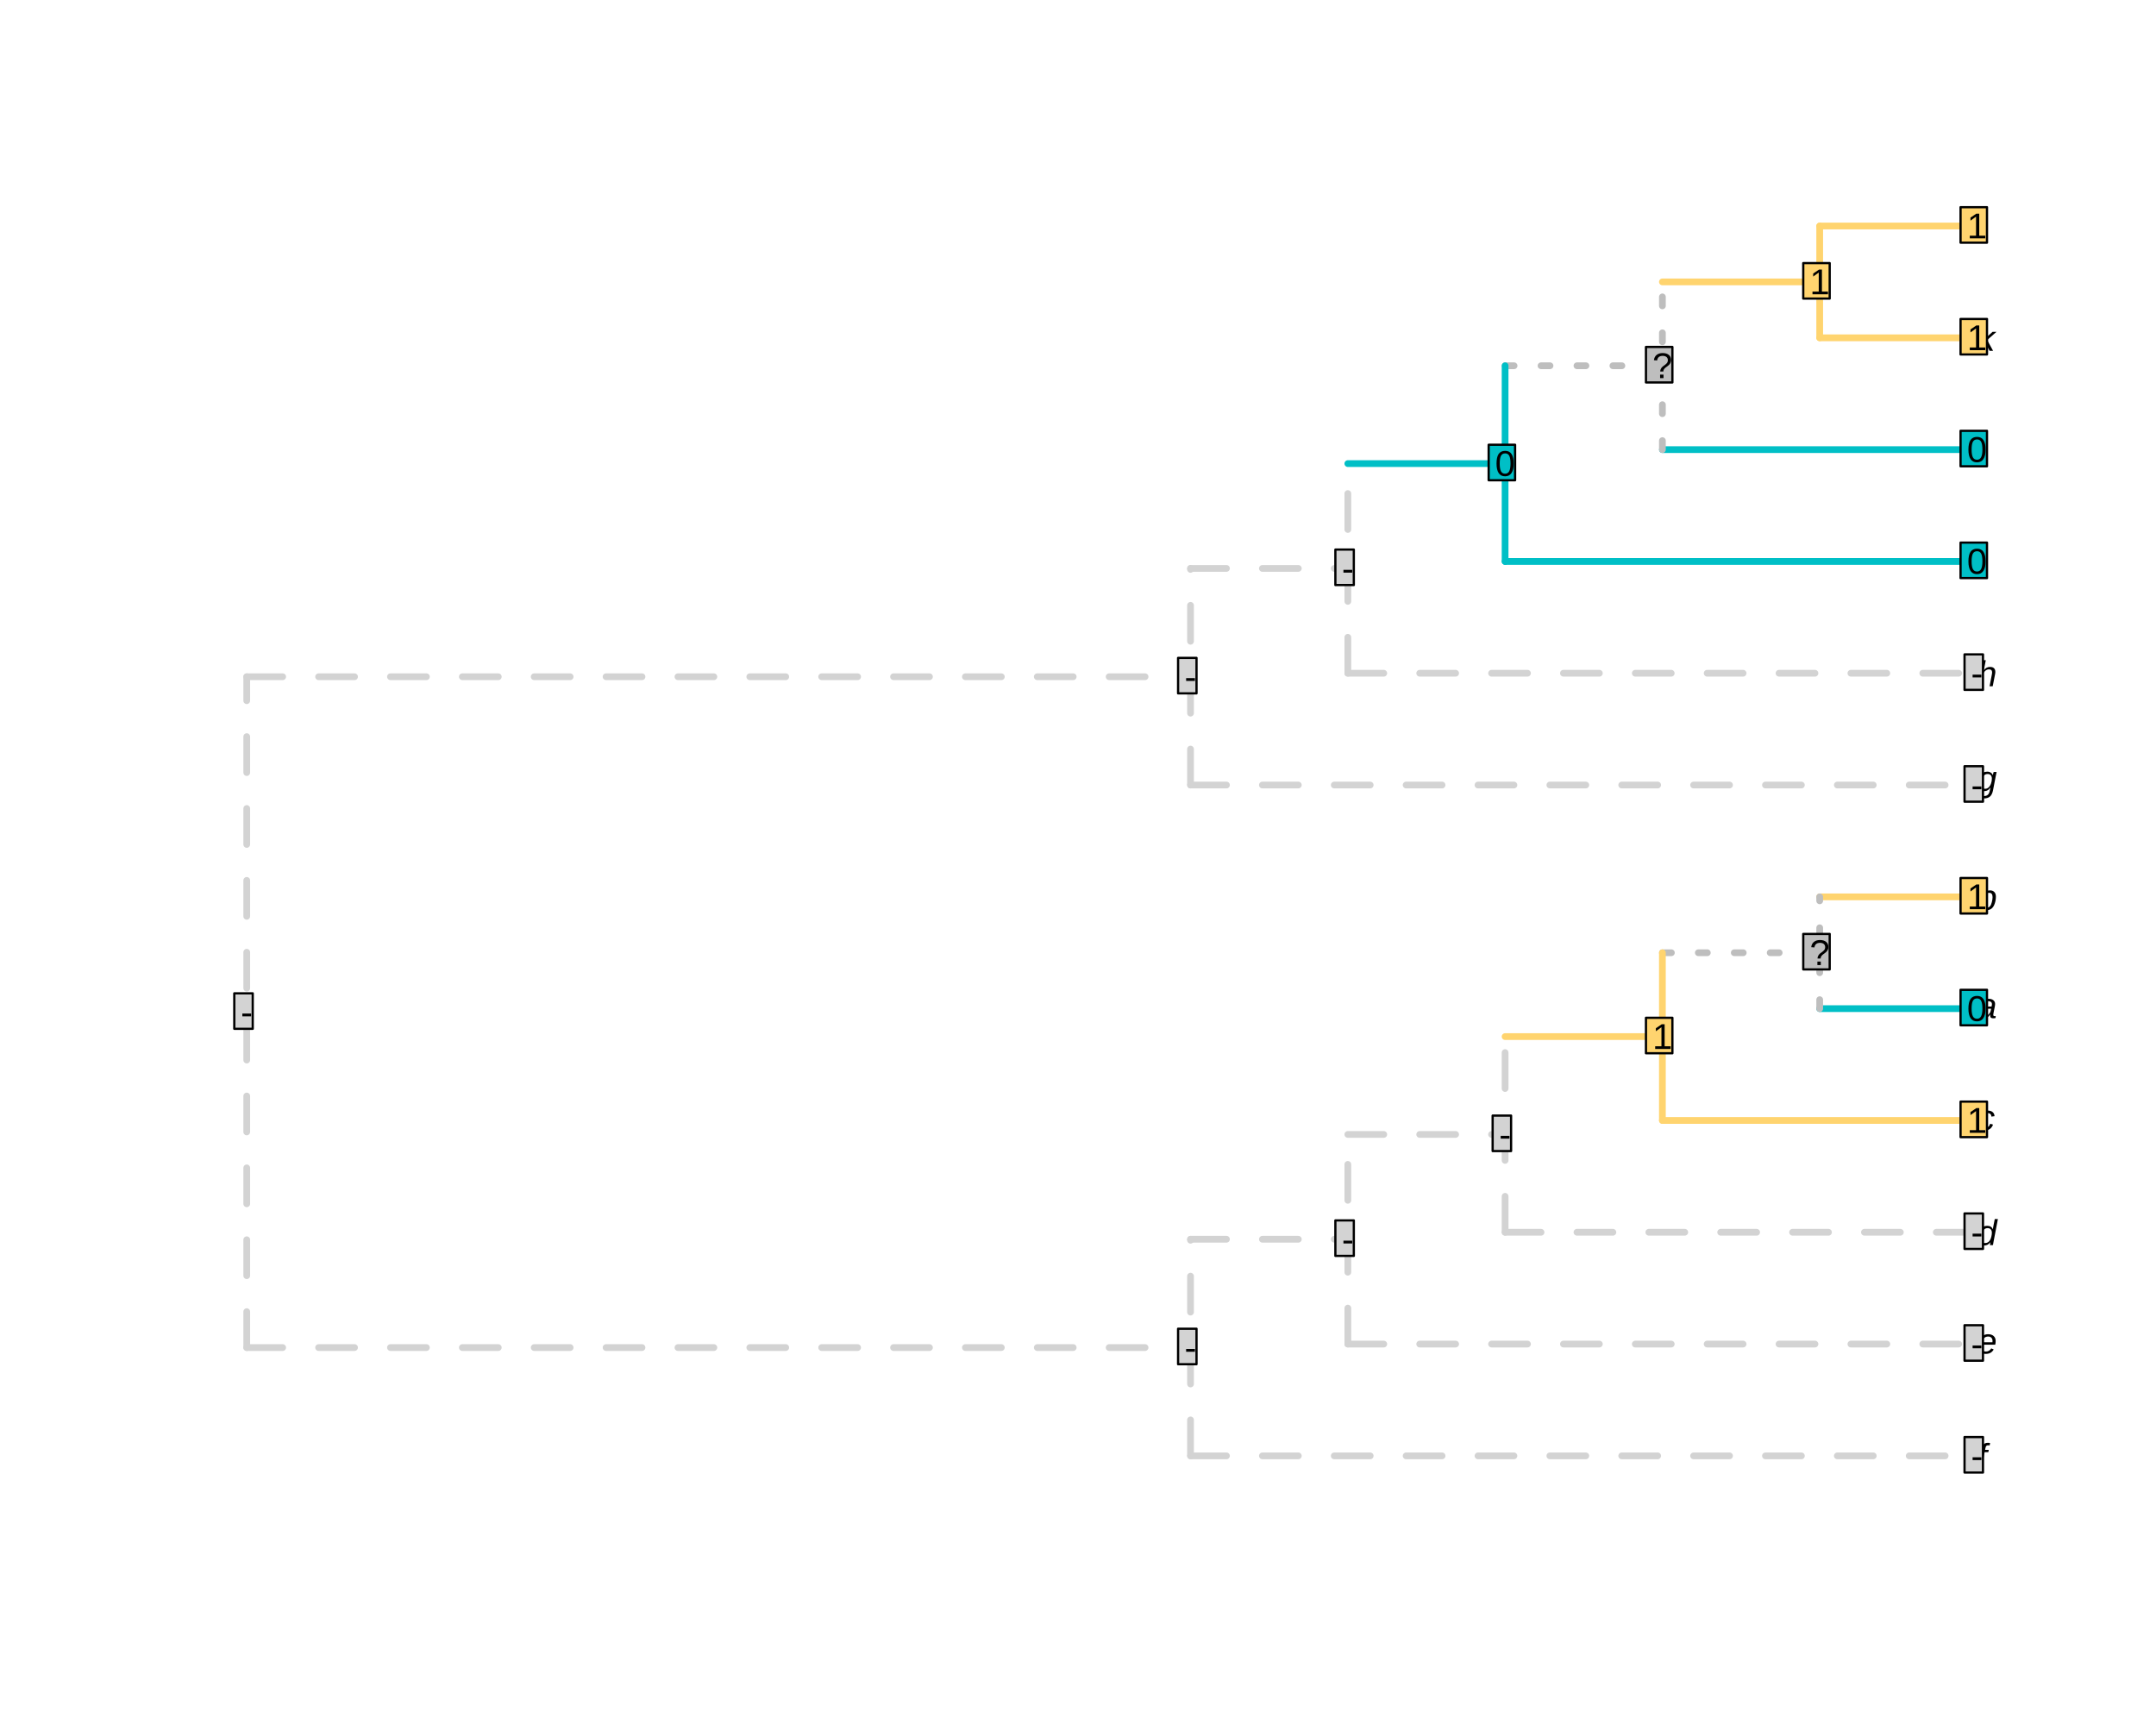
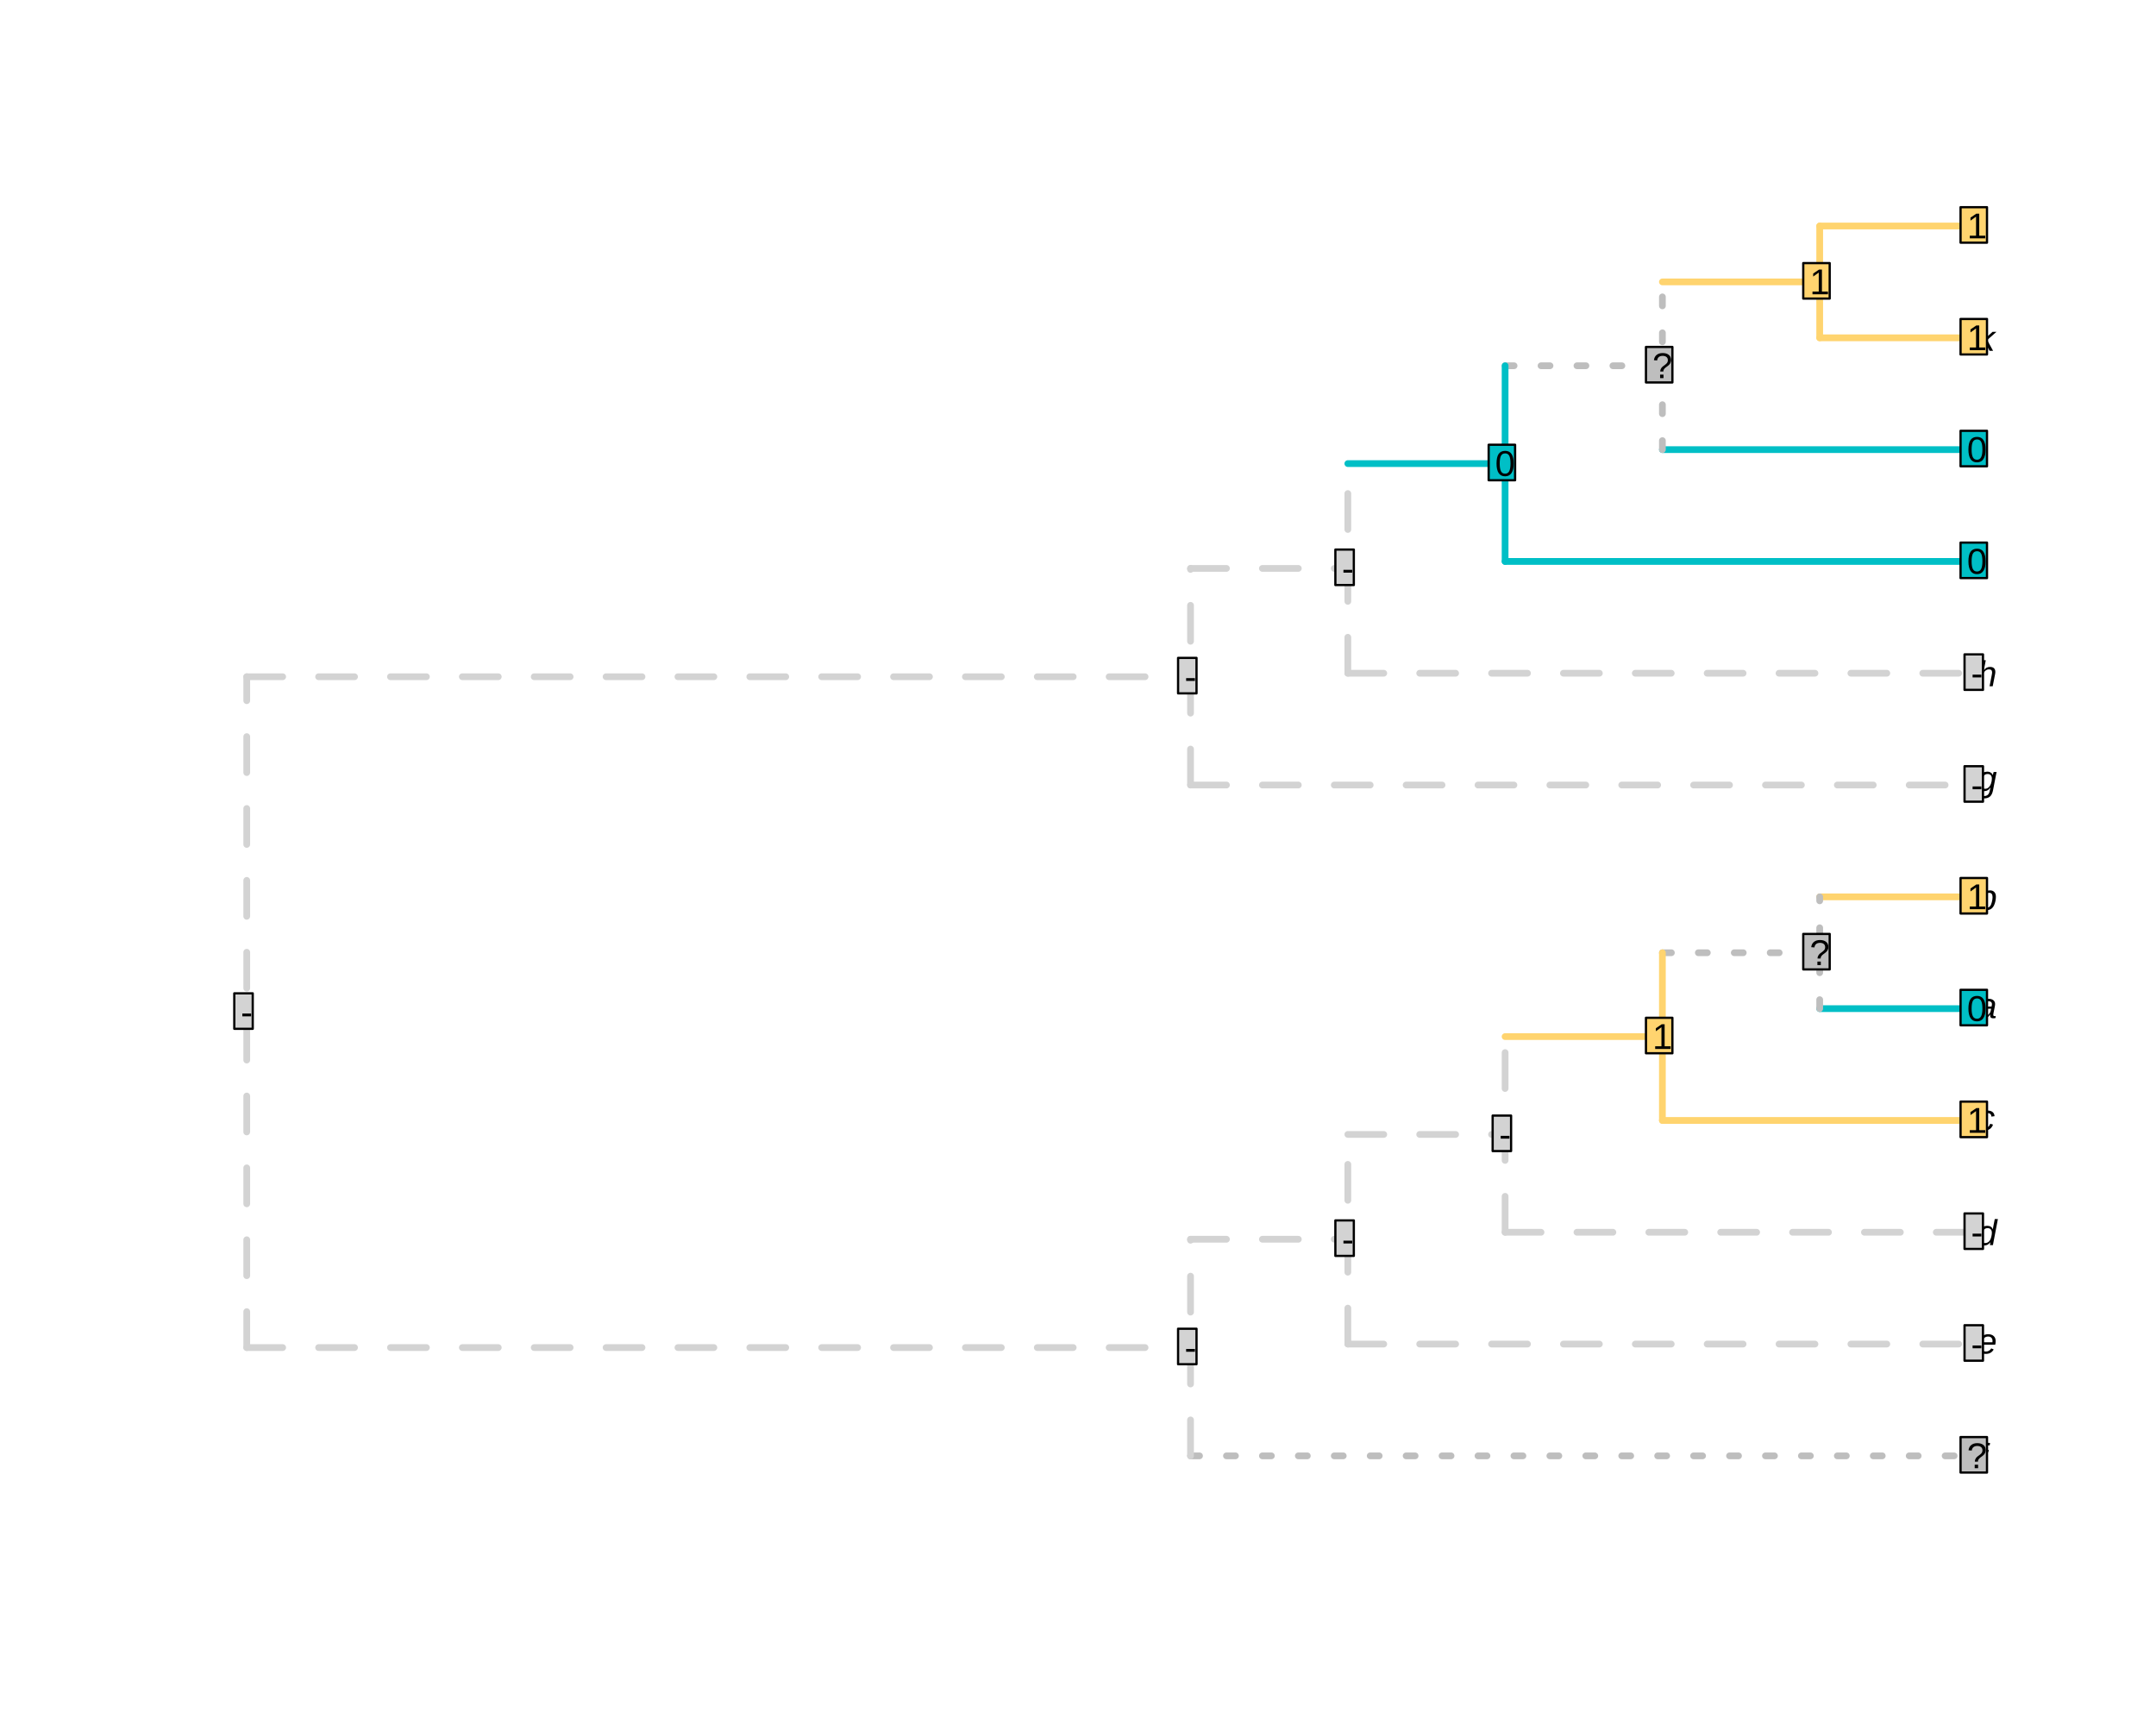
<svg xmlns="http://www.w3.org/2000/svg" viewBox="0 0 720.00 576.00">
  <defs>
    <style type="text/css">
    line, polyline, polygon, path, rect, circle {
      fill: none;
      stroke: #000000;
      stroke-linecap: round;
      stroke-linejoin: round;
      stroke-miterlimit: 10.00;
    }
  </style>
  </defs>
  <rect width="100%" height="100%" style="stroke: none; fill: #FFFFFF;" />
  <defs>
    <clipPath id="cpNTkuMDR8Njg5Ljc2fDUwMi41Nnw1OS4wNA==">
      <rect x="59.04" y="59.04" width="630.72" height="443.52" />
    </clipPath>
  </defs>
  <line x1="82.40" y1="449.97" x2="397.58" y2="449.97" style="stroke-width: 2.25; stroke: #D3D3D3; stroke-dasharray: 12.00,12.00;" clip-path="url(#cpNTkuMDR8Njg5Ljc2fDUwMi41Nnw1OS4wNA==)" />
-   <line x1="397.58" y1="486.13" x2="660.22" y2="486.13" style="stroke-width: 2.25; stroke: #D3D3D3; stroke-dasharray: 12.00,12.00;" clip-path="url(#cpNTkuMDR8Njg5Ljc2fDUwMi41Nnw1OS4wNA==)" />
+   <line x1="397.58" y1="486.13" x2="660.22" y2="486.13" style="stroke-width: 2.25; stroke: #BEBEBE; stroke-dasharray: 3.00,9.00;" clip-path="url(#cpNTkuMDR8Njg5Ljc2fDUwMi41Nnw1OS4wNA==)" />
  <line x1="397.58" y1="413.80" x2="450.11" y2="413.80" style="stroke-width: 2.25; stroke: #D3D3D3; stroke-dasharray: 12.00,12.00;" clip-path="url(#cpNTkuMDR8Njg5Ljc2fDUwMi41Nnw1OS4wNA==)" />
  <line x1="450.11" y1="448.80" x2="660.22" y2="448.80" style="stroke-width: 2.25; stroke: #D3D3D3; stroke-dasharray: 12.00,12.00;" clip-path="url(#cpNTkuMDR8Njg5Ljc2fDUwMi41Nnw1OS4wNA==)" />
  <line x1="450.11" y1="378.80" x2="502.63" y2="378.80" style="stroke-width: 2.25; stroke: #D3D3D3; stroke-dasharray: 12.00,12.00;" clip-path="url(#cpNTkuMDR8Njg5Ljc2fDUwMi41Nnw1OS4wNA==)" />
  <line x1="502.63" y1="411.47" x2="660.22" y2="411.47" style="stroke-width: 2.25; stroke: #D3D3D3; stroke-dasharray: 12.00,12.00;" clip-path="url(#cpNTkuMDR8Njg5Ljc2fDUwMi41Nnw1OS4wNA==)" />
  <line x1="502.63" y1="346.13" x2="555.16" y2="346.13" style="stroke-width: 2.25; stroke: #FFD46F;" clip-path="url(#cpNTkuMDR8Njg5Ljc2fDUwMi41Nnw1OS4wNA==)" />
  <line x1="555.16" y1="374.13" x2="660.22" y2="374.13" style="stroke-width: 2.25; stroke: #FFD46F;" clip-path="url(#cpNTkuMDR8Njg5Ljc2fDUwMi41Nnw1OS4wNA==)" />
  <line x1="555.16" y1="318.13" x2="607.69" y2="318.13" style="stroke-width: 2.25; stroke: #BEBEBE; stroke-dasharray: 3.00,9.00;" clip-path="url(#cpNTkuMDR8Njg5Ljc2fDUwMi41Nnw1OS4wNA==)" />
  <line x1="607.69" y1="336.80" x2="660.22" y2="336.80" style="stroke-width: 2.25; stroke: #00BFC6;" clip-path="url(#cpNTkuMDR8Njg5Ljc2fDUwMi41Nnw1OS4wNA==)" />
  <line x1="607.69" y1="299.47" x2="660.22" y2="299.47" style="stroke-width: 2.25; stroke: #FFD46F;" clip-path="url(#cpNTkuMDR8Njg5Ljc2fDUwMi41Nnw1OS4wNA==)" />
  <line x1="82.40" y1="225.97" x2="397.58" y2="225.97" style="stroke-width: 2.25; stroke: #D3D3D3; stroke-dasharray: 12.00,12.00;" clip-path="url(#cpNTkuMDR8Njg5Ljc2fDUwMi41Nnw1OS4wNA==)" />
  <line x1="397.58" y1="262.13" x2="660.22" y2="262.13" style="stroke-width: 2.25; stroke: #D3D3D3; stroke-dasharray: 12.00,12.00;" clip-path="url(#cpNTkuMDR8Njg5Ljc2fDUwMi41Nnw1OS4wNA==)" />
  <line x1="397.58" y1="189.80" x2="450.11" y2="189.80" style="stroke-width: 2.25; stroke: #D3D3D3; stroke-dasharray: 12.00,12.00;" clip-path="url(#cpNTkuMDR8Njg5Ljc2fDUwMi41Nnw1OS4wNA==)" />
  <line x1="450.11" y1="224.80" x2="660.22" y2="224.80" style="stroke-width: 2.25; stroke: #D3D3D3; stroke-dasharray: 12.00,12.00;" clip-path="url(#cpNTkuMDR8Njg5Ljc2fDUwMi41Nnw1OS4wNA==)" />
  <line x1="450.11" y1="154.80" x2="502.63" y2="154.80" style="stroke-width: 2.25; stroke: #00BFC6;" clip-path="url(#cpNTkuMDR8Njg5Ljc2fDUwMi41Nnw1OS4wNA==)" />
  <line x1="502.63" y1="187.47" x2="660.22" y2="187.47" style="stroke-width: 2.25; stroke: #00BFC6;" clip-path="url(#cpNTkuMDR8Njg5Ljc2fDUwMi41Nnw1OS4wNA==)" />
  <line x1="502.63" y1="122.13" x2="555.16" y2="122.13" style="stroke-width: 2.25; stroke: #BEBEBE; stroke-dasharray: 3.00,9.00;" clip-path="url(#cpNTkuMDR8Njg5Ljc2fDUwMi41Nnw1OS4wNA==)" />
  <line x1="555.16" y1="150.13" x2="660.22" y2="150.13" style="stroke-width: 2.25; stroke: #00BFC6;" clip-path="url(#cpNTkuMDR8Njg5Ljc2fDUwMi41Nnw1OS4wNA==)" />
  <line x1="555.16" y1="94.13" x2="607.69" y2="94.13" style="stroke-width: 2.25; stroke: #FFD46F;" clip-path="url(#cpNTkuMDR8Njg5Ljc2fDUwMi41Nnw1OS4wNA==)" />
  <line x1="607.69" y1="112.80" x2="660.22" y2="112.80" style="stroke-width: 2.25; stroke: #FFD46F;" clip-path="url(#cpNTkuMDR8Njg5Ljc2fDUwMi41Nnw1OS4wNA==)" />
  <line x1="607.69" y1="75.47" x2="660.22" y2="75.47" style="stroke-width: 2.25; stroke: #FFD46F;" clip-path="url(#cpNTkuMDR8Njg5Ljc2fDUwMi41Nnw1OS4wNA==)" />
  <line x1="82.40" y1="449.97" x2="82.40" y2="225.97" style="stroke-width: 2.25; stroke: #D3D3D3; stroke-dasharray: 12.00,12.00;" clip-path="url(#cpNTkuMDR8Njg5Ljc2fDUwMi41Nnw1OS4wNA==)" />
  <line x1="397.58" y1="486.13" x2="397.58" y2="413.80" style="stroke-width: 2.25; stroke: #D3D3D3; stroke-dasharray: 12.00,12.00;" clip-path="url(#cpNTkuMDR8Njg5Ljc2fDUwMi41Nnw1OS4wNA==)" />
  <line x1="450.11" y1="448.80" x2="450.11" y2="378.80" style="stroke-width: 2.25; stroke: #D3D3D3; stroke-dasharray: 12.00,12.00;" clip-path="url(#cpNTkuMDR8Njg5Ljc2fDUwMi41Nnw1OS4wNA==)" />
  <line x1="502.63" y1="411.47" x2="502.63" y2="346.13" style="stroke-width: 2.25; stroke: #D3D3D3; stroke-dasharray: 12.00,12.00;" clip-path="url(#cpNTkuMDR8Njg5Ljc2fDUwMi41Nnw1OS4wNA==)" />
  <line x1="555.16" y1="374.13" x2="555.16" y2="318.13" style="stroke-width: 2.25; stroke: #FFD46F;" clip-path="url(#cpNTkuMDR8Njg5Ljc2fDUwMi41Nnw1OS4wNA==)" />
  <line x1="607.69" y1="336.80" x2="607.69" y2="299.47" style="stroke-width: 2.25; stroke: #BEBEBE; stroke-dasharray: 3.00,9.00;" clip-path="url(#cpNTkuMDR8Njg5Ljc2fDUwMi41Nnw1OS4wNA==)" />
  <line x1="397.58" y1="262.13" x2="397.58" y2="189.80" style="stroke-width: 2.25; stroke: #D3D3D3; stroke-dasharray: 12.00,12.00;" clip-path="url(#cpNTkuMDR8Njg5Ljc2fDUwMi41Nnw1OS4wNA==)" />
  <line x1="450.11" y1="224.80" x2="450.11" y2="154.80" style="stroke-width: 2.25; stroke: #D3D3D3; stroke-dasharray: 12.00,12.00;" clip-path="url(#cpNTkuMDR8Njg5Ljc2fDUwMi41Nnw1OS4wNA==)" />
  <line x1="502.63" y1="187.47" x2="502.63" y2="122.13" style="stroke-width: 2.25; stroke: #00BFC6;" clip-path="url(#cpNTkuMDR8Njg5Ljc2fDUwMi41Nnw1OS4wNA==)" />
  <line x1="555.16" y1="150.13" x2="555.16" y2="94.13" style="stroke-width: 2.25; stroke: #BEBEBE; stroke-dasharray: 3.00,9.00;" clip-path="url(#cpNTkuMDR8Njg5Ljc2fDUwMi41Nnw1OS4wNA==)" />
  <line x1="607.69" y1="112.80" x2="607.69" y2="75.47" style="stroke-width: 2.25; stroke: #FFD46F;" clip-path="url(#cpNTkuMDR8Njg5Ljc2fDUwMi41Nnw1OS4wNA==)" />
  <g clip-path="url(#cpNTkuMDR8Njg5Ljc2fDUwMi41Nnw1OS4wNA==)">
    <text x="660.22" y="339.96" style="font-size: 12.00px; font-style: italic; font-family: Liberation Sans;" textLength="6.67px" lengthAdjust="spacingAndGlyphs">a</text>
  </g>
  <g clip-path="url(#cpNTkuMDR8Njg5Ljc2fDUwMi41Nnw1OS4wNA==)">
    <text x="660.22" y="303.76" style="font-size: 12.00px; font-style: italic; font-family: Liberation Sans;" textLength="6.67px" lengthAdjust="spacingAndGlyphs">b</text>
  </g>
  <g clip-path="url(#cpNTkuMDR8Njg5Ljc2fDUwMi41Nnw1OS4wNA==)">
    <text x="660.22" y="377.30" style="font-size: 12.00px; font-style: italic; font-family: Liberation Sans;" textLength="6.00px" lengthAdjust="spacingAndGlyphs">c</text>
  </g>
  <g clip-path="url(#cpNTkuMDR8Njg5Ljc2fDUwMi41Nnw1OS4wNA==)">
    <text x="660.22" y="415.76" style="font-size: 12.00px; font-style: italic; font-family: Liberation Sans;" textLength="6.67px" lengthAdjust="spacingAndGlyphs">d</text>
  </g>
  <g clip-path="url(#cpNTkuMDR8Njg5Ljc2fDUwMi41Nnw1OS4wNA==)">
    <text x="660.22" y="451.96" style="font-size: 12.00px; font-style: italic; font-family: Liberation Sans;" textLength="6.67px" lengthAdjust="spacingAndGlyphs">e</text>
  </g>
  <g clip-path="url(#cpNTkuMDR8Njg5Ljc2fDUwMi41Nnw1OS4wNA==)">
    <text x="660.22" y="490.48" style="font-size: 12.00px; font-style: italic; font-family: Liberation Sans;" textLength="3.33px" lengthAdjust="spacingAndGlyphs">f</text>
  </g>
  <g clip-path="url(#cpNTkuMDR8Njg5Ljc2fDUwMi41Nnw1OS4wNA==)">
    <text x="660.22" y="264.12" style="font-size: 12.00px; font-style: italic; font-family: Liberation Sans;" textLength="6.67px" lengthAdjust="spacingAndGlyphs">g</text>
  </g>
  <g clip-path="url(#cpNTkuMDR8Njg5Ljc2fDUwMi41Nnw1OS4wNA==)">
    <text x="660.22" y="229.15" style="font-size: 12.00px; font-style: italic; font-family: Liberation Sans;" textLength="6.67px" lengthAdjust="spacingAndGlyphs">h</text>
  </g>
  <g clip-path="url(#cpNTkuMDR8Njg5Ljc2fDUwMi41Nnw1OS4wNA==)">
    <text x="660.22" y="191.82" style="font-size: 12.00px; font-style: italic; font-family: Liberation Sans;" textLength="2.67px" lengthAdjust="spacingAndGlyphs">i</text>
  </g>
  <g clip-path="url(#cpNTkuMDR8Njg5Ljc2fDUwMi41Nnw1OS4wNA==)">
    <text x="660.22" y="153.24" style="font-size: 12.00px; font-style: italic; font-family: Liberation Sans;" textLength="2.67px" lengthAdjust="spacingAndGlyphs">j</text>
  </g>
  <g clip-path="url(#cpNTkuMDR8Njg5Ljc2fDUwMi41Nnw1OS4wNA==)">
    <text x="660.22" y="117.15" style="font-size: 12.00px; font-style: italic; font-family: Liberation Sans;" textLength="6.00px" lengthAdjust="spacingAndGlyphs">k</text>
  </g>
  <g clip-path="url(#cpNTkuMDR8Njg5Ljc2fDUwMi41Nnw1OS4wNA==)">
    <text x="660.22" y="79.82" style="font-size: 12.00px; font-style: italic; font-family: Liberation Sans;" textLength="2.67px" lengthAdjust="spacingAndGlyphs">l</text>
  </g>
  <rect x="654.73" y="330.51" width="8.83" height="11.85" style="stroke-width: 0.75; fill: #00BFC6;" clip-path="url(#cpNTkuMDR8Njg5Ljc2fDUwMi41Nnw1OS4wNA==)" />
  <rect x="654.73" y="293.18" width="8.83" height="11.85" style="stroke-width: 0.75; fill: #FFD46F;" clip-path="url(#cpNTkuMDR8Njg5Ljc2fDUwMi41Nnw1OS4wNA==)" />
  <rect x="654.73" y="367.85" width="8.83" height="11.85" style="stroke-width: 0.75; fill: #FFD46F;" clip-path="url(#cpNTkuMDR8Njg5Ljc2fDUwMi41Nnw1OS4wNA==)" />
  <rect x="656.06" y="405.18" width="6.16" height="11.85" style="stroke-width: 0.75; fill: #D3D3D3;" clip-path="url(#cpNTkuMDR8Njg5Ljc2fDUwMi41Nnw1OS4wNA==)" />
  <rect x="656.06" y="442.51" width="6.16" height="11.85" style="stroke-width: 0.75; fill: #D3D3D3;" clip-path="url(#cpNTkuMDR8Njg5Ljc2fDUwMi41Nnw1OS4wNA==)" />
-   <rect x="656.06" y="479.85" width="6.16" height="11.85" style="stroke-width: 0.75; fill: #D3D3D3;" clip-path="url(#cpNTkuMDR8Njg5Ljc2fDUwMi41Nnw1OS4wNA==)" />
+   <rect x="654.73" y="479.85" width="8.83" height="11.85" style="stroke-width: 0.75; fill: #BEBEBE;" clip-path="url(#cpNTkuMDR8Njg5Ljc2fDUwMi41Nnw1OS4wNA==)" />
  <rect x="656.06" y="255.85" width="6.16" height="11.85" style="stroke-width: 0.75; fill: #D3D3D3;" clip-path="url(#cpNTkuMDR8Njg5Ljc2fDUwMi41Nnw1OS4wNA==)" />
  <rect x="656.06" y="218.51" width="6.16" height="11.85" style="stroke-width: 0.75; fill: #D3D3D3;" clip-path="url(#cpNTkuMDR8Njg5Ljc2fDUwMi41Nnw1OS4wNA==)" />
  <rect x="654.73" y="181.18" width="8.83" height="11.85" style="stroke-width: 0.75; fill: #00BFC6;" clip-path="url(#cpNTkuMDR8Njg5Ljc2fDUwMi41Nnw1OS4wNA==)" />
  <rect x="654.73" y="143.85" width="8.83" height="11.85" style="stroke-width: 0.75; fill: #00BFC6;" clip-path="url(#cpNTkuMDR8Njg5Ljc2fDUwMi41Nnw1OS4wNA==)" />
  <rect x="654.73" y="106.51" width="8.83" height="11.85" style="stroke-width: 0.75; fill: #FFD46F;" clip-path="url(#cpNTkuMDR8Njg5Ljc2fDUwMi41Nnw1OS4wNA==)" />
  <rect x="654.73" y="69.18" width="8.83" height="11.85" style="stroke-width: 0.75; fill: #FFD46F;" clip-path="url(#cpNTkuMDR8Njg5Ljc2fDUwMi41Nnw1OS4wNA==)" />
  <rect x="78.24" y="331.68" width="6.16" height="11.85" style="stroke-width: 0.75; fill: #D3D3D3;" clip-path="url(#cpNTkuMDR8Njg5Ljc2fDUwMi41Nnw1OS4wNA==)" />
  <rect x="393.42" y="443.68" width="6.16" height="11.85" style="stroke-width: 0.75; fill: #D3D3D3;" clip-path="url(#cpNTkuMDR8Njg5Ljc2fDUwMi41Nnw1OS4wNA==)" />
  <rect x="445.95" y="407.51" width="6.16" height="11.85" style="stroke-width: 0.75; fill: #D3D3D3;" clip-path="url(#cpNTkuMDR8Njg5Ljc2fDUwMi41Nnw1OS4wNA==)" />
  <rect x="498.47" y="372.51" width="6.16" height="11.85" style="stroke-width: 0.75; fill: #D3D3D3;" clip-path="url(#cpNTkuMDR8Njg5Ljc2fDUwMi41Nnw1OS4wNA==)" />
  <rect x="549.67" y="339.85" width="8.83" height="11.85" style="stroke-width: 0.75; fill: #FFD46F;" clip-path="url(#cpNTkuMDR8Njg5Ljc2fDUwMi41Nnw1OS4wNA==)" />
  <rect x="602.20" y="311.85" width="8.83" height="11.85" style="stroke-width: 0.75; fill: #BEBEBE;" clip-path="url(#cpNTkuMDR8Njg5Ljc2fDUwMi41Nnw1OS4wNA==)" />
  <rect x="393.42" y="219.68" width="6.16" height="11.85" style="stroke-width: 0.75; fill: #D3D3D3;" clip-path="url(#cpNTkuMDR8Njg5Ljc2fDUwMi41Nnw1OS4wNA==)" />
  <rect x="445.95" y="183.51" width="6.16" height="11.85" style="stroke-width: 0.75; fill: #D3D3D3;" clip-path="url(#cpNTkuMDR8Njg5Ljc2fDUwMi41Nnw1OS4wNA==)" />
  <rect x="497.14" y="148.51" width="8.83" height="11.85" style="stroke-width: 0.75; fill: #00BFC6;" clip-path="url(#cpNTkuMDR8Njg5Ljc2fDUwMi41Nnw1OS4wNA==)" />
  <rect x="549.67" y="115.85" width="8.83" height="11.85" style="stroke-width: 0.75; fill: #BEBEBE;" clip-path="url(#cpNTkuMDR8Njg5Ljc2fDUwMi41Nnw1OS4wNA==)" />
  <rect x="602.20" y="87.85" width="8.83" height="11.85" style="stroke-width: 0.75; fill: #FFD46F;" clip-path="url(#cpNTkuMDR8Njg5Ljc2fDUwMi41Nnw1OS4wNA==)" />
  <g clip-path="url(#cpNTkuMDR8Njg5Ljc2fDUwMi41Nnw1OS4wNA==)">
    <text x="656.89" y="340.92" style="font-size: 12.00px; font-family: Liberation Sans;" textLength="6.67px" lengthAdjust="spacingAndGlyphs">0</text>
  </g>
  <g clip-path="url(#cpNTkuMDR8Njg5Ljc2fDUwMi41Nnw1OS4wNA==)">
    <text x="656.89" y="303.59" style="font-size: 12.00px; font-family: Liberation Sans;" textLength="6.67px" lengthAdjust="spacingAndGlyphs">1</text>
  </g>
  <g clip-path="url(#cpNTkuMDR8Njg5Ljc2fDUwMi41Nnw1OS4wNA==)">
    <text x="656.89" y="378.26" style="font-size: 12.00px; font-family: Liberation Sans;" textLength="6.67px" lengthAdjust="spacingAndGlyphs">1</text>
  </g>
  <g clip-path="url(#cpNTkuMDR8Njg5Ljc2fDUwMi41Nnw1OS4wNA==)">
    <text x="658.22" y="415.59" style="font-size: 12.00px; font-family: Liberation Sans;" textLength="4.00px" lengthAdjust="spacingAndGlyphs">-</text>
  </g>
  <g clip-path="url(#cpNTkuMDR8Njg5Ljc2fDUwMi41Nnw1OS4wNA==)">
    <text x="658.22" y="452.93" style="font-size: 12.00px; font-family: Liberation Sans;" textLength="4.00px" lengthAdjust="spacingAndGlyphs">-</text>
  </g>
  <g clip-path="url(#cpNTkuMDR8Njg5Ljc2fDUwMi41Nnw1OS4wNA==)">
-     <text x="658.22" y="490.26" style="font-size: 12.00px; font-family: Liberation Sans;" textLength="4.00px" lengthAdjust="spacingAndGlyphs">-</text>
+     <text x="656.89" y="490.26" style="font-size: 12.00px; font-family: Liberation Sans;" textLength="6.67px" lengthAdjust="spacingAndGlyphs">?</text>
  </g>
  <g clip-path="url(#cpNTkuMDR8Njg5Ljc2fDUwMi41Nnw1OS4wNA==)">
    <text x="658.22" y="266.26" style="font-size: 12.00px; font-family: Liberation Sans;" textLength="4.00px" lengthAdjust="spacingAndGlyphs">-</text>
  </g>
  <g clip-path="url(#cpNTkuMDR8Njg5Ljc2fDUwMi41Nnw1OS4wNA==)">
    <text x="658.22" y="228.92" style="font-size: 12.00px; font-family: Liberation Sans;" textLength="4.00px" lengthAdjust="spacingAndGlyphs">-</text>
  </g>
  <g clip-path="url(#cpNTkuMDR8Njg5Ljc2fDUwMi41Nnw1OS4wNA==)">
    <text x="656.89" y="191.59" style="font-size: 12.00px; font-family: Liberation Sans;" textLength="6.67px" lengthAdjust="spacingAndGlyphs">0</text>
  </g>
  <g clip-path="url(#cpNTkuMDR8Njg5Ljc2fDUwMi41Nnw1OS4wNA==)">
    <text x="656.89" y="154.26" style="font-size: 12.00px; font-family: Liberation Sans;" textLength="6.67px" lengthAdjust="spacingAndGlyphs">0</text>
  </g>
  <g clip-path="url(#cpNTkuMDR8Njg5Ljc2fDUwMi41Nnw1OS4wNA==)">
    <text x="656.89" y="116.92" style="font-size: 12.00px; font-family: Liberation Sans;" textLength="6.67px" lengthAdjust="spacingAndGlyphs">1</text>
  </g>
  <g clip-path="url(#cpNTkuMDR8Njg5Ljc2fDUwMi41Nnw1OS4wNA==)">
    <text x="656.89" y="79.59" style="font-size: 12.00px; font-family: Liberation Sans;" textLength="6.67px" lengthAdjust="spacingAndGlyphs">1</text>
  </g>
  <g clip-path="url(#cpNTkuMDR8Njg5Ljc2fDUwMi41Nnw1OS4wNA==)">
    <text x="80.40" y="342.09" style="font-size: 12.00px; font-family: Liberation Sans;" textLength="4.00px" lengthAdjust="spacingAndGlyphs">-</text>
  </g>
  <g clip-path="url(#cpNTkuMDR8Njg5Ljc2fDUwMi41Nnw1OS4wNA==)">
    <text x="395.58" y="454.09" style="font-size: 12.00px; font-family: Liberation Sans;" textLength="4.00px" lengthAdjust="spacingAndGlyphs">-</text>
  </g>
  <g clip-path="url(#cpNTkuMDR8Njg5Ljc2fDUwMi41Nnw1OS4wNA==)">
    <text x="448.11" y="417.93" style="font-size: 12.00px; font-family: Liberation Sans;" textLength="4.00px" lengthAdjust="spacingAndGlyphs">-</text>
  </g>
  <g clip-path="url(#cpNTkuMDR8Njg5Ljc2fDUwMi41Nnw1OS4wNA==)">
    <text x="500.63" y="382.93" style="font-size: 12.00px; font-family: Liberation Sans;" textLength="4.00px" lengthAdjust="spacingAndGlyphs">-</text>
  </g>
  <g clip-path="url(#cpNTkuMDR8Njg5Ljc2fDUwMi41Nnw1OS4wNA==)">
    <text x="551.83" y="350.26" style="font-size: 12.00px; font-family: Liberation Sans;" textLength="6.67px" lengthAdjust="spacingAndGlyphs">1</text>
  </g>
  <g clip-path="url(#cpNTkuMDR8Njg5Ljc2fDUwMi41Nnw1OS4wNA==)">
    <text x="604.36" y="322.26" style="font-size: 12.00px; font-family: Liberation Sans;" textLength="6.67px" lengthAdjust="spacingAndGlyphs">?</text>
  </g>
  <g clip-path="url(#cpNTkuMDR8Njg5Ljc2fDUwMi41Nnw1OS4wNA==)">
    <text x="395.58" y="230.09" style="font-size: 12.00px; font-family: Liberation Sans;" textLength="4.00px" lengthAdjust="spacingAndGlyphs">-</text>
  </g>
  <g clip-path="url(#cpNTkuMDR8Njg5Ljc2fDUwMi41Nnw1OS4wNA==)">
    <text x="448.11" y="193.93" style="font-size: 12.00px; font-family: Liberation Sans;" textLength="4.00px" lengthAdjust="spacingAndGlyphs">-</text>
  </g>
  <g clip-path="url(#cpNTkuMDR8Njg5Ljc2fDUwMi41Nnw1OS4wNA==)">
    <text x="499.30" y="158.92" style="font-size: 12.00px; font-family: Liberation Sans;" textLength="6.67px" lengthAdjust="spacingAndGlyphs">0</text>
  </g>
  <g clip-path="url(#cpNTkuMDR8Njg5Ljc2fDUwMi41Nnw1OS4wNA==)">
    <text x="551.83" y="126.26" style="font-size: 12.00px; font-family: Liberation Sans;" textLength="6.67px" lengthAdjust="spacingAndGlyphs">?</text>
  </g>
  <g clip-path="url(#cpNTkuMDR8Njg5Ljc2fDUwMi41Nnw1OS4wNA==)">
    <text x="604.36" y="98.26" style="font-size: 12.00px; font-family: Liberation Sans;" textLength="6.67px" lengthAdjust="spacingAndGlyphs">1</text>
  </g>
</svg>
